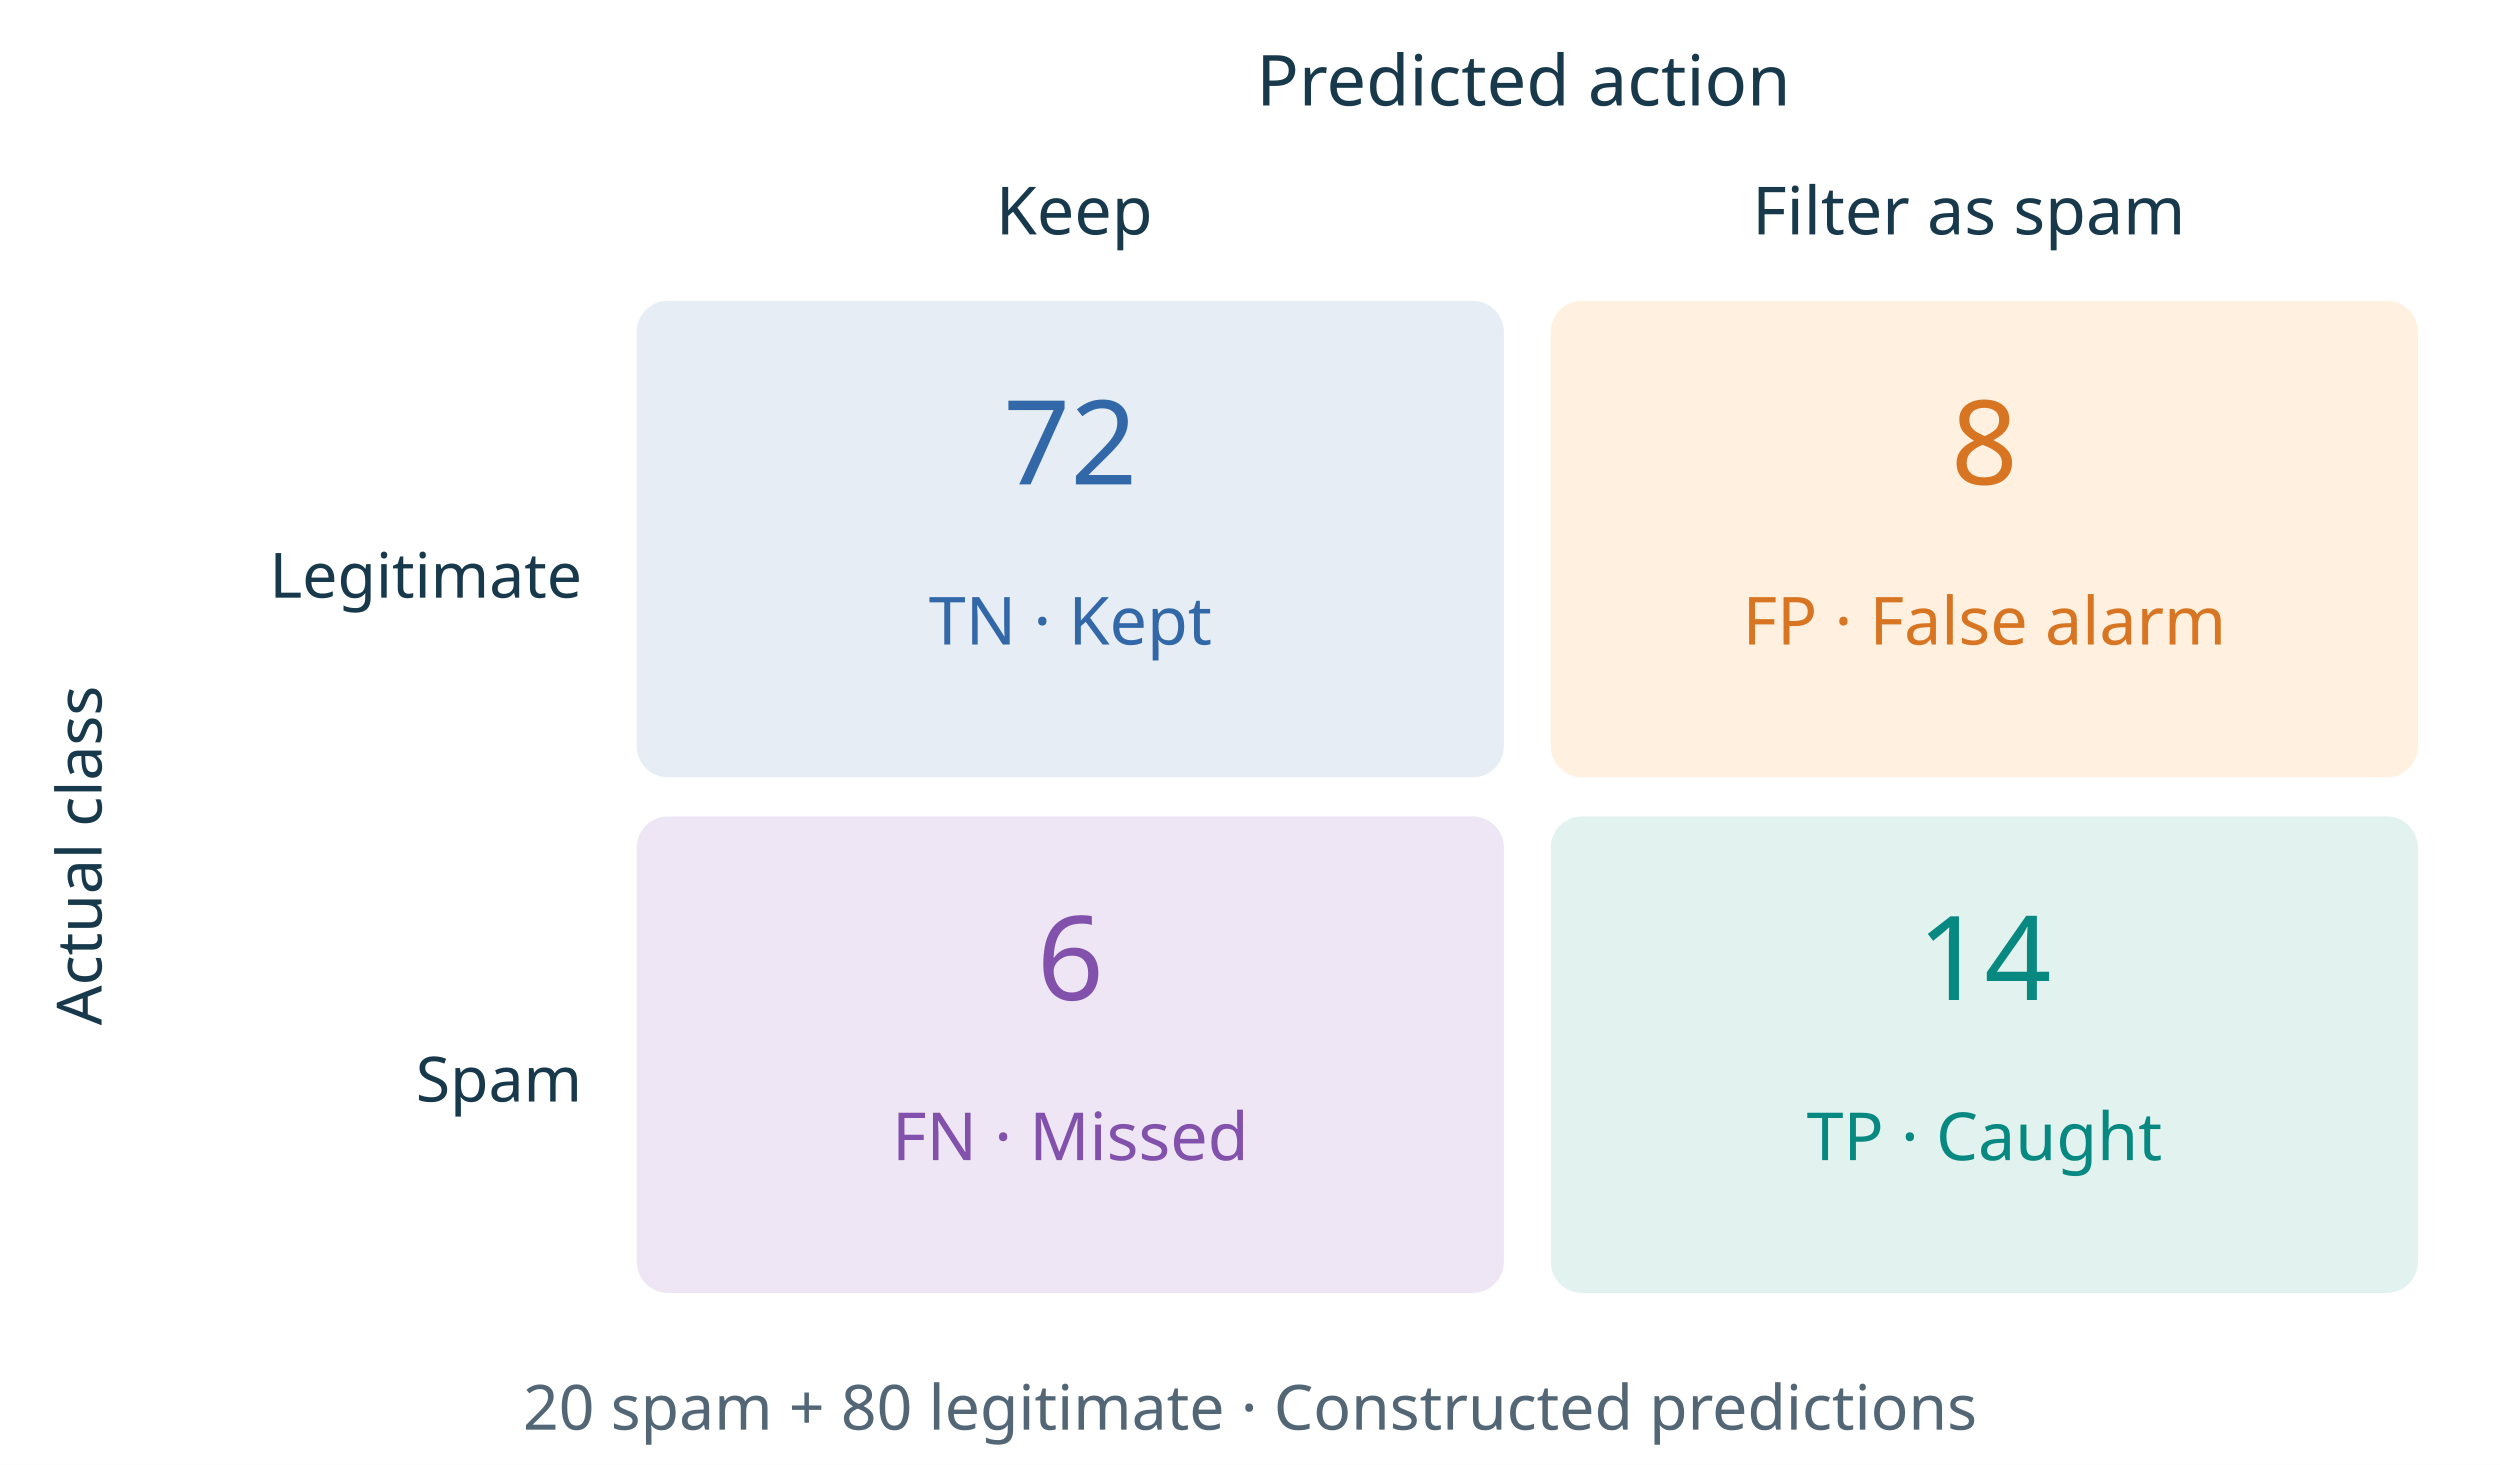
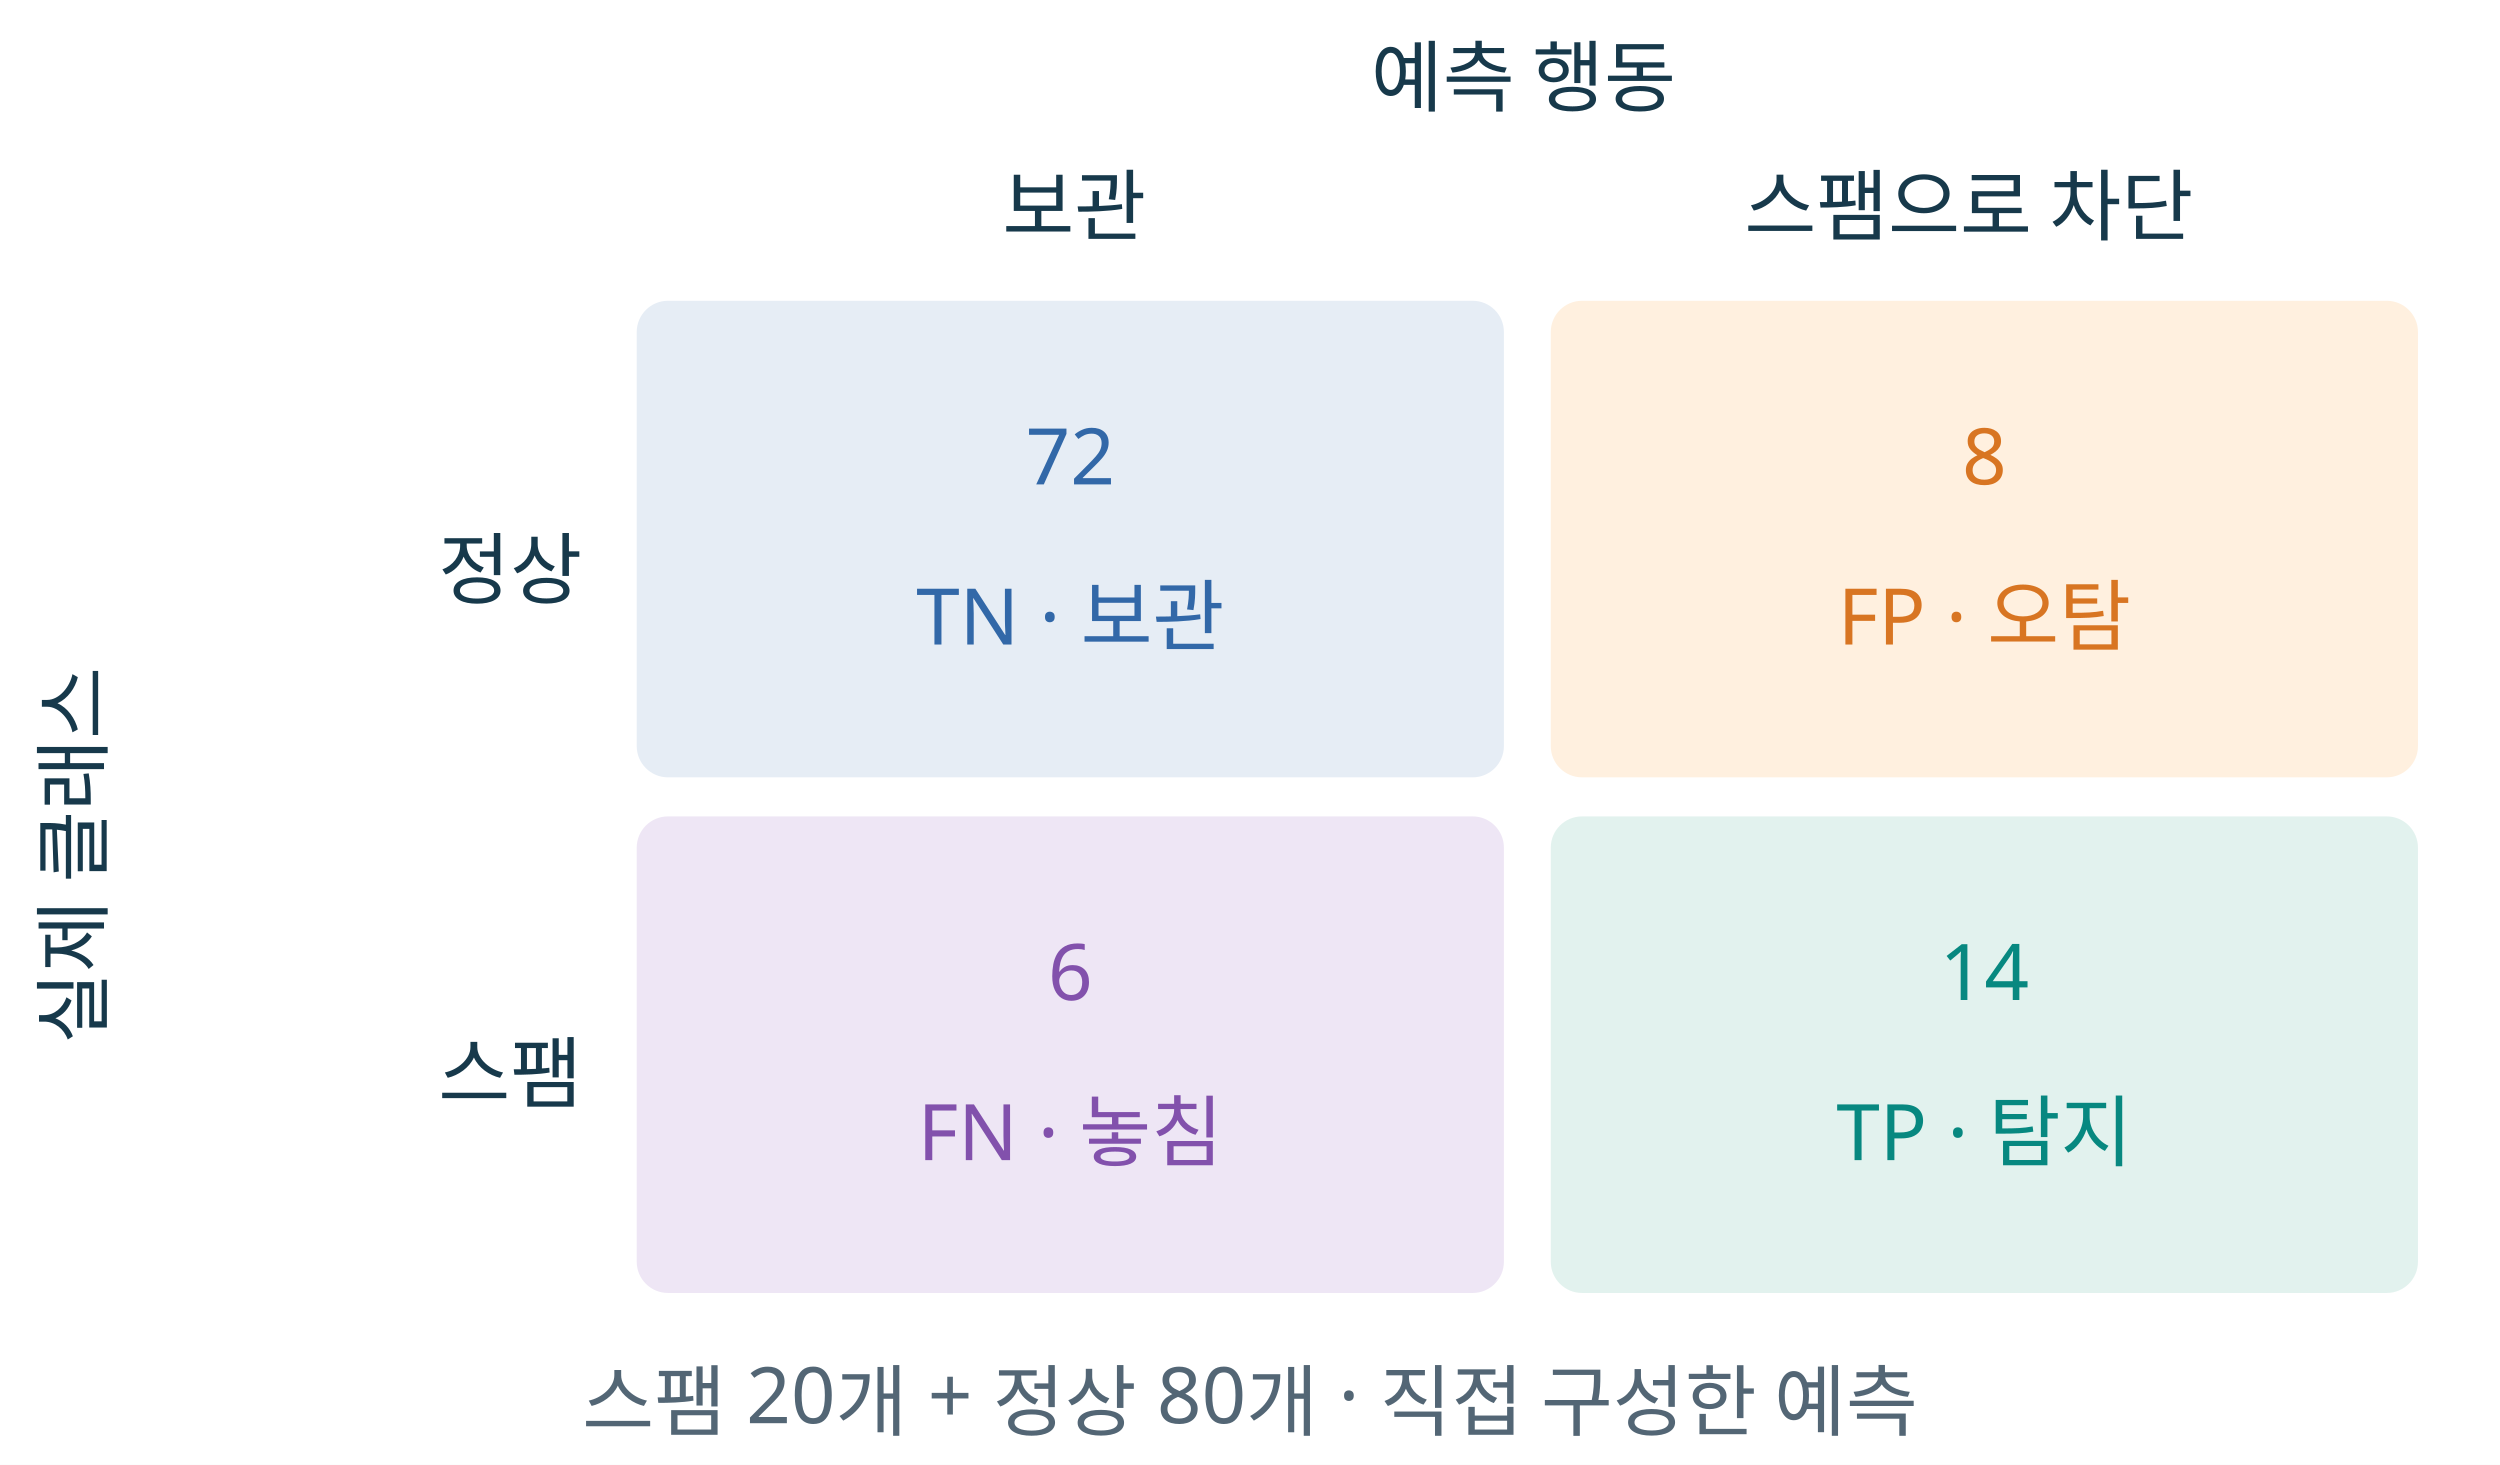
<svg xmlns="http://www.w3.org/2000/svg" width="640" height="375" viewBox="0 0 640 375">
-   <style>text{font-family:sans-serif;font-size:16px;fill:#17394b}</style>
+   <style>text{font-family:sans-serif;font-size:20px;fill:#17394b}</style>
  <defs>
    <marker id="arrow" markerWidth="7" markerHeight="7" refX="6" refY="3" orient="auto">
      <path d="M0 0L6 3L0 6" fill="none" stroke="#536675" />
    </marker>
  </defs>
  <rect width="640" height="375" fill="white" />
-   <text x="390" y="27" text-anchor="middle" style="font-size:18px;fill:#17394b">Predicted action</text>
-   <text x="275" y="60" text-anchor="middle" style="font-size:17px;fill:#17394b">Keep</text>
-   <text x="504" y="60" text-anchor="middle" style="font-size:17px;fill:#17394b">Filter as spam</text>
-   <text transform="translate(26 219) rotate(-90)" text-anchor="middle">Actual class</text>
-   <text x="149" y="153" text-anchor="end" style="font-size:16px;fill:#17394b">Legitimate</text>
-   <text x="149" y="282" text-anchor="end" style="font-size:16px;fill:#17394b">Spam</text>
+   <text x="390" y="27" text-anchor="middle" style="font-size:20px;fill:#17394b">예측 행동</text>
+   <text x="275" y="60" text-anchor="middle" style="font-size:20px;fill:#17394b">보관</text>
+   <text x="504" y="60" text-anchor="middle" style="font-size:20px;fill:#17394b">스팸으로 차단</text>
+   <text transform="translate(26 219) rotate(-90)" text-anchor="middle">실제 클래스</text>
+   <text x="149" y="153" text-anchor="end" style="font-size:20px;fill:#17394b">정상</text>
+   <text x="149" y="282" text-anchor="end" style="font-size:20px;fill:#17394b">스팸</text>
  <rect x="163" y="77" width="222" height="122" rx="8" fill="#e6edf5" />
-   <text x="274" y="124" text-anchor="middle" style="font-size:30px;fill:#3268a8">72</text>
-   <text x="274" y="165" text-anchor="middle" style="font-size:17px;fill:#3268a8">TN · Kept</text>
+   <text x="274" y="124" text-anchor="middle" style="font-size:20px;fill:#3268a8">72</text>
+   <text x="274" y="165" text-anchor="middle" style="font-size:20px;fill:#3268a8">TN · 보관</text>
  <rect x="397" y="77" width="222" height="122" rx="8" fill="#fff0df" />
-   <text x="508" y="124" text-anchor="middle" style="font-size:30px;fill:#d87522">8</text>
-   <text x="508" y="165" text-anchor="middle" style="font-size:17px;fill:#d87522">FP · False alarm</text>
+   <text x="508" y="124" text-anchor="middle" style="font-size:20px;fill:#d87522">8</text>
+   <text x="508" y="165" text-anchor="middle" style="font-size:20px;fill:#d87522">FP · 오탐</text>
  <rect x="163" y="209" width="222" height="122" rx="8" fill="#eee6f5" />
-   <text x="274" y="256" text-anchor="middle" style="font-size:30px;fill:#8251ac">6</text>
-   <text x="274" y="297" text-anchor="middle" style="font-size:17px;fill:#8251ac">FN · Missed</text>
+   <text x="274" y="256" text-anchor="middle" style="font-size:20px;fill:#8251ac">6</text>
+   <text x="274" y="297" text-anchor="middle" style="font-size:20px;fill:#8251ac">FN · 놓침</text>
  <rect x="397" y="209" width="222" height="122" rx="8" fill="#e2f2ee" />
-   <text x="508" y="256" text-anchor="middle" style="font-size:30px;fill:#078880">14</text>
-   <text x="508" y="297" text-anchor="middle" style="font-size:17px;fill:#078880">TP · Caught</text>
-   <text x="320" y="366" text-anchor="middle" style="font-size:16px;fill:#536675">20 spam + 80 legitimate · Constructed predictions</text>
+   <text x="508" y="256" text-anchor="middle" style="font-size:20px;fill:#078880">14</text>
+   <text x="508" y="297" text-anchor="middle" style="font-size:20px;fill:#078880">TP · 탐지</text>
+   <text x="320" y="366" text-anchor="middle" style="font-size:20px;fill:#536675">스팸 20개 + 정상 80개 · 직접 구성한 예측</text>
</svg>
